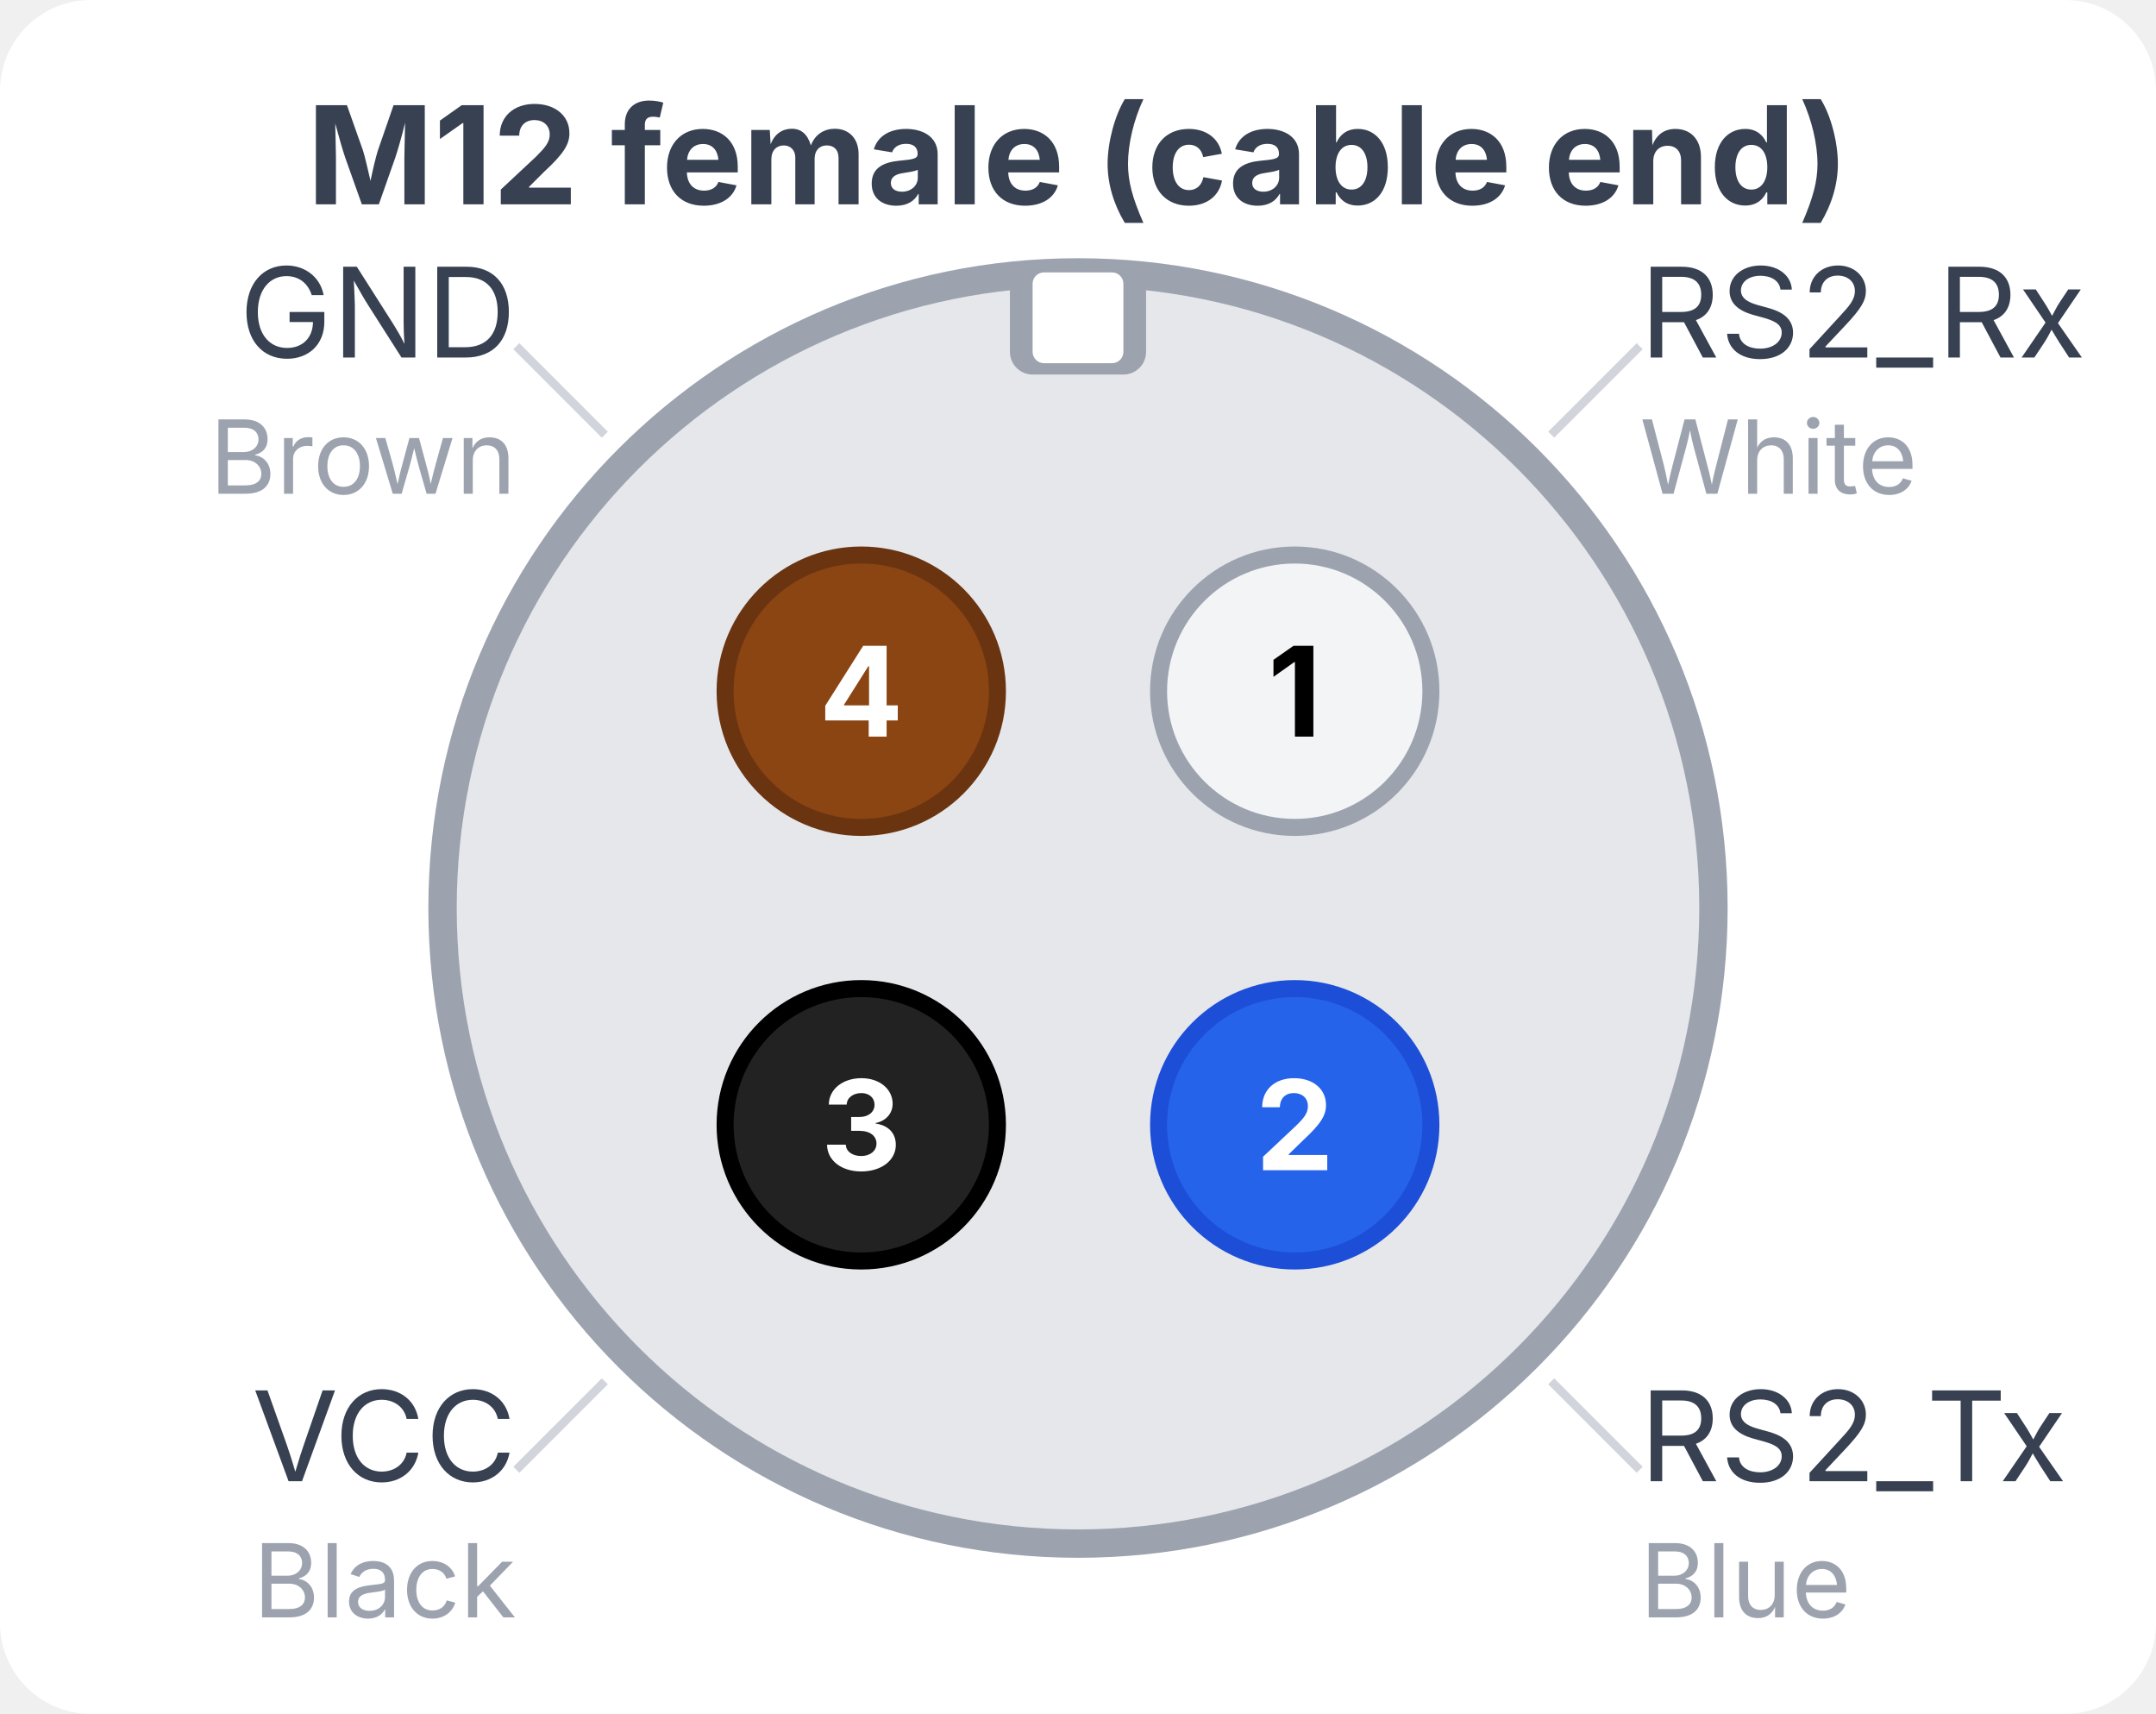
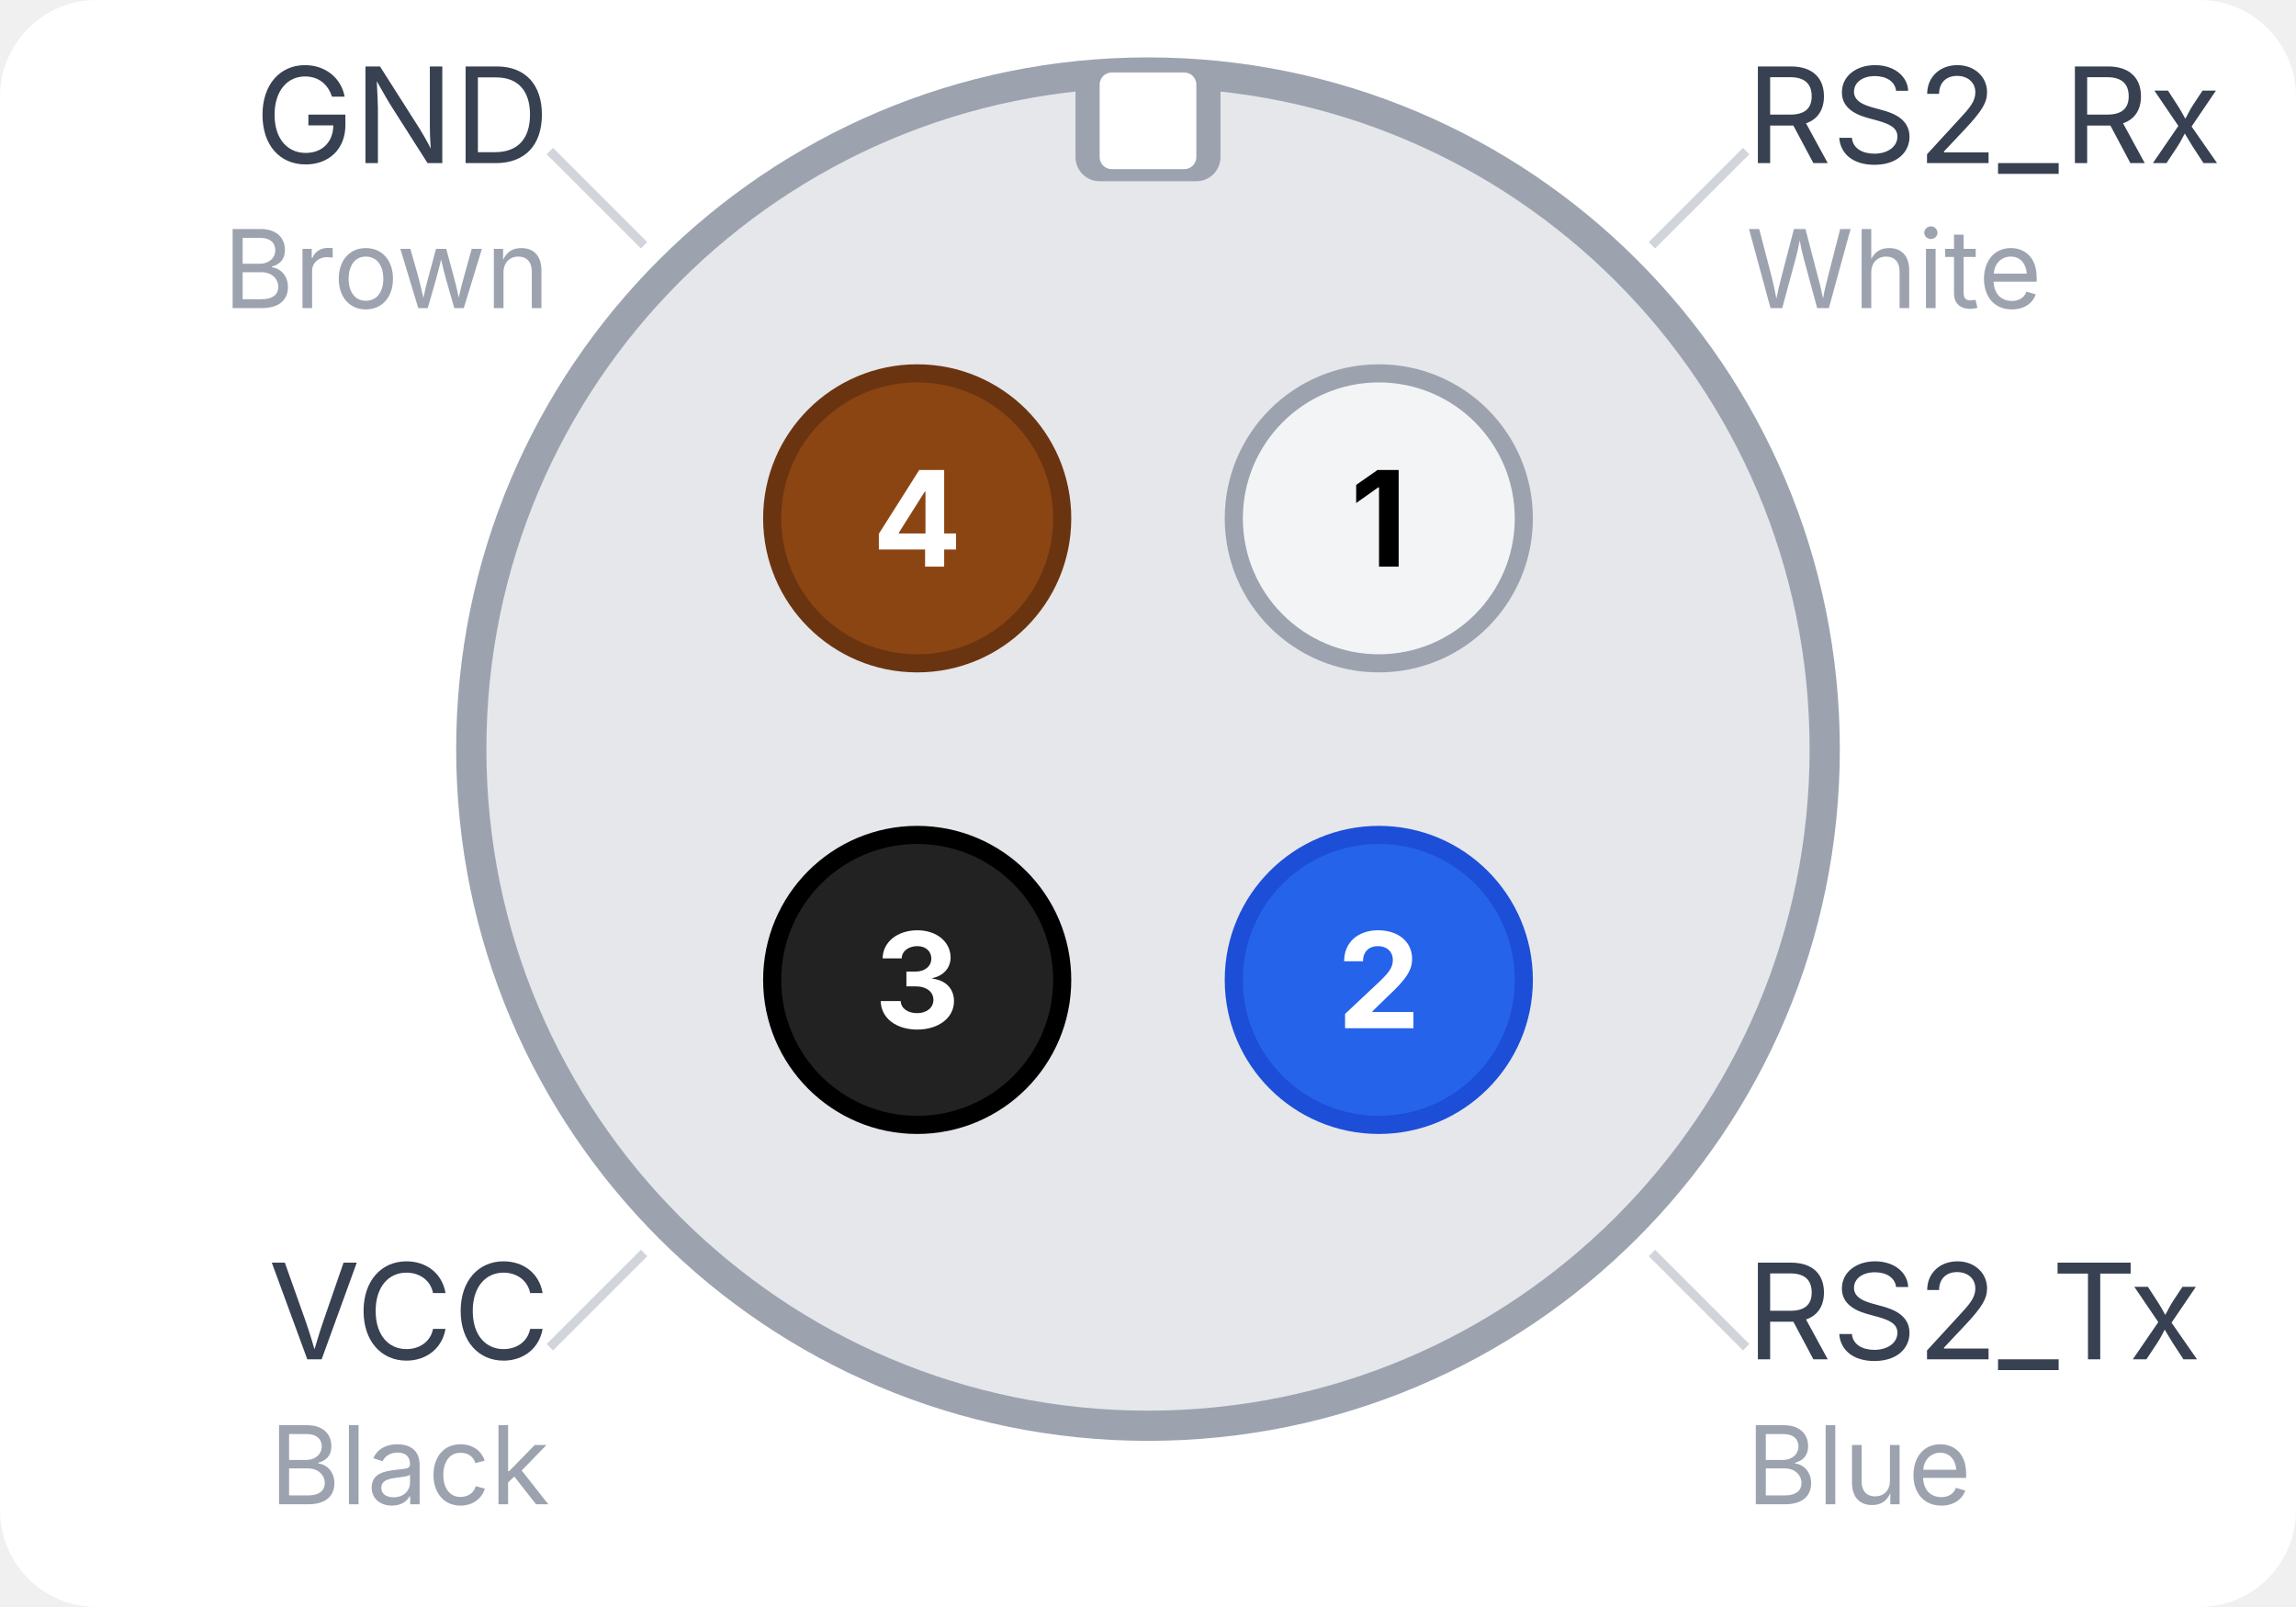
- <svg xmlns="http://www.w3.org/2000/svg" viewBox="0 0 190 151">
+ <svg xmlns="http://www.w3.org/2000/svg" viewBox="0 0 190 133">
  <style>
  text { font-family: -apple-system, system-ui, "Segoe UI", sans-serif; }
</style>
-   <rect width="190" height="151" fill="white" rx="8" />
-   <text x="95" y="18" text-anchor="middle" font-size="12" font-weight="700" fill="#374151">M12 female (cable end)</text>
-   <circle cx="95" cy="80" r="56" fill="#E5E7EB" stroke="#9CA3AF" stroke-width="2.5" />
-   <rect x="89" y="23" width="12" height="10" rx="2" fill="#9CA3AF" />
-   <rect x="91" y="24" width="8" height="8" rx="1" fill="white" />
-   <circle cx="114.1" cy="60.9" r="12" fill="#F3F4F6" stroke="#9CA3AF" stroke-width="1.5" />
-   <text x="114.1" y="64.9" text-anchor="middle" font-size="11" font-weight="700" fill="#000000">1</text>
-   <line x1="136.7" y1="38.3" x2="144.5" y2="30.5" stroke="#D1D5DB" stroke-width="0.75" />
-   <text x="144.5" y="31.5" text-anchor="start" font-size="11" fill="#374151">RS2_Rx</text>
-   <text x="144.5" y="43.5" text-anchor="start" font-size="9" fill="#9CA3AF">White</text>
-   <circle cx="114.1" cy="99.1" r="12" fill="#2563EB" stroke="#1D4ED8" stroke-width="1.5" />
-   <text x="114.1" y="103.1" text-anchor="middle" font-size="11" font-weight="700" fill="#ffffff">2</text>
-   <line x1="136.7" y1="121.7" x2="144.5" y2="129.5" stroke="#D1D5DB" stroke-width="0.75" />
-   <text x="144.5" y="130.5" text-anchor="start" font-size="11" fill="#374151">RS2_Tx</text>
-   <text x="144.5" y="142.5" text-anchor="start" font-size="9" fill="#9CA3AF">Blue</text>
-   <circle cx="75.9" cy="99.1" r="12" fill="#222222" stroke="#000000" stroke-width="1.5" />
-   <text x="75.9" y="103.1" text-anchor="middle" font-size="11" font-weight="700" fill="#ffffff">3</text>
-   <line x1="53.3" y1="121.7" x2="45.5" y2="129.5" stroke="#D1D5DB" stroke-width="0.75" />
-   <text x="45.5" y="130.5" text-anchor="end" font-size="11" fill="#374151">VCC</text>
-   <text x="45.5" y="142.5" text-anchor="end" font-size="9" fill="#9CA3AF">Black</text>
-   <circle cx="75.9" cy="60.9" r="12" fill="#8B4513" stroke="#6B3410" stroke-width="1.5" />
-   <text x="75.9" y="64.9" text-anchor="middle" font-size="11" font-weight="700" fill="#ffffff">4</text>
-   <line x1="53.3" y1="38.3" x2="45.5" y2="30.5" stroke="#D1D5DB" stroke-width="0.75" />
-   <text x="45.5" y="31.5" text-anchor="end" font-size="11" fill="#374151">GND</text>
-   <text x="45.5" y="43.5" text-anchor="end" font-size="9" fill="#9CA3AF">Brown</text>
+   <rect width="190" height="133" fill="white" rx="8" />
+   <circle cx="95" cy="62" r="56" fill="#E5E7EB" stroke="#9CA3AF" stroke-width="2.5" />
+   <rect x="89" y="5" width="12" height="10" rx="2" fill="#9CA3AF" />
+   <rect x="91" y="6" width="8" height="8" rx="1" fill="white" />
+   <circle cx="114.1" cy="42.9" r="12" fill="#F3F4F6" stroke="#9CA3AF" stroke-width="1.5" />
+   <text x="114.1" y="46.9" text-anchor="middle" font-size="11" font-weight="700" fill="#000000">1</text>
+   <line x1="136.7" y1="20.3" x2="144.5" y2="12.5" stroke="#D1D5DB" stroke-width="0.75" />
+   <text x="144.5" y="13.5" text-anchor="start" font-size="11" fill="#374151">RS2_Rx</text>
+   <text x="144.5" y="25.5" text-anchor="start" font-size="9" fill="#9CA3AF">White</text>
+   <circle cx="114.1" cy="81.1" r="12" fill="#2563EB" stroke="#1D4ED8" stroke-width="1.5" />
+   <text x="114.1" y="85.1" text-anchor="middle" font-size="11" font-weight="700" fill="#ffffff">2</text>
+   <line x1="136.7" y1="103.7" x2="144.5" y2="111.5" stroke="#D1D5DB" stroke-width="0.75" />
+   <text x="144.5" y="112.5" text-anchor="start" font-size="11" fill="#374151">RS2_Tx</text>
+   <text x="144.5" y="124.5" text-anchor="start" font-size="9" fill="#9CA3AF">Blue</text>
+   <circle cx="75.9" cy="81.1" r="12" fill="#222222" stroke="#000000" stroke-width="1.5" />
+   <text x="75.9" y="85.1" text-anchor="middle" font-size="11" font-weight="700" fill="#ffffff">3</text>
+   <line x1="53.3" y1="103.7" x2="45.5" y2="111.5" stroke="#D1D5DB" stroke-width="0.75" />
+   <text x="45.5" y="112.5" text-anchor="end" font-size="11" fill="#374151">VCC</text>
+   <text x="45.5" y="124.5" text-anchor="end" font-size="9" fill="#9CA3AF">Black</text>
+   <circle cx="75.9" cy="42.9" r="12" fill="#8B4513" stroke="#6B3410" stroke-width="1.5" />
+   <text x="75.9" y="46.9" text-anchor="middle" font-size="11" font-weight="700" fill="#ffffff">4</text>
+   <line x1="53.3" y1="20.3" x2="45.5" y2="12.5" stroke="#D1D5DB" stroke-width="0.75" />
+   <text x="45.5" y="13.5" text-anchor="end" font-size="11" fill="#374151">GND</text>
+   <text x="45.5" y="25.5" text-anchor="end" font-size="9" fill="#9CA3AF">Brown</text>
</svg>
